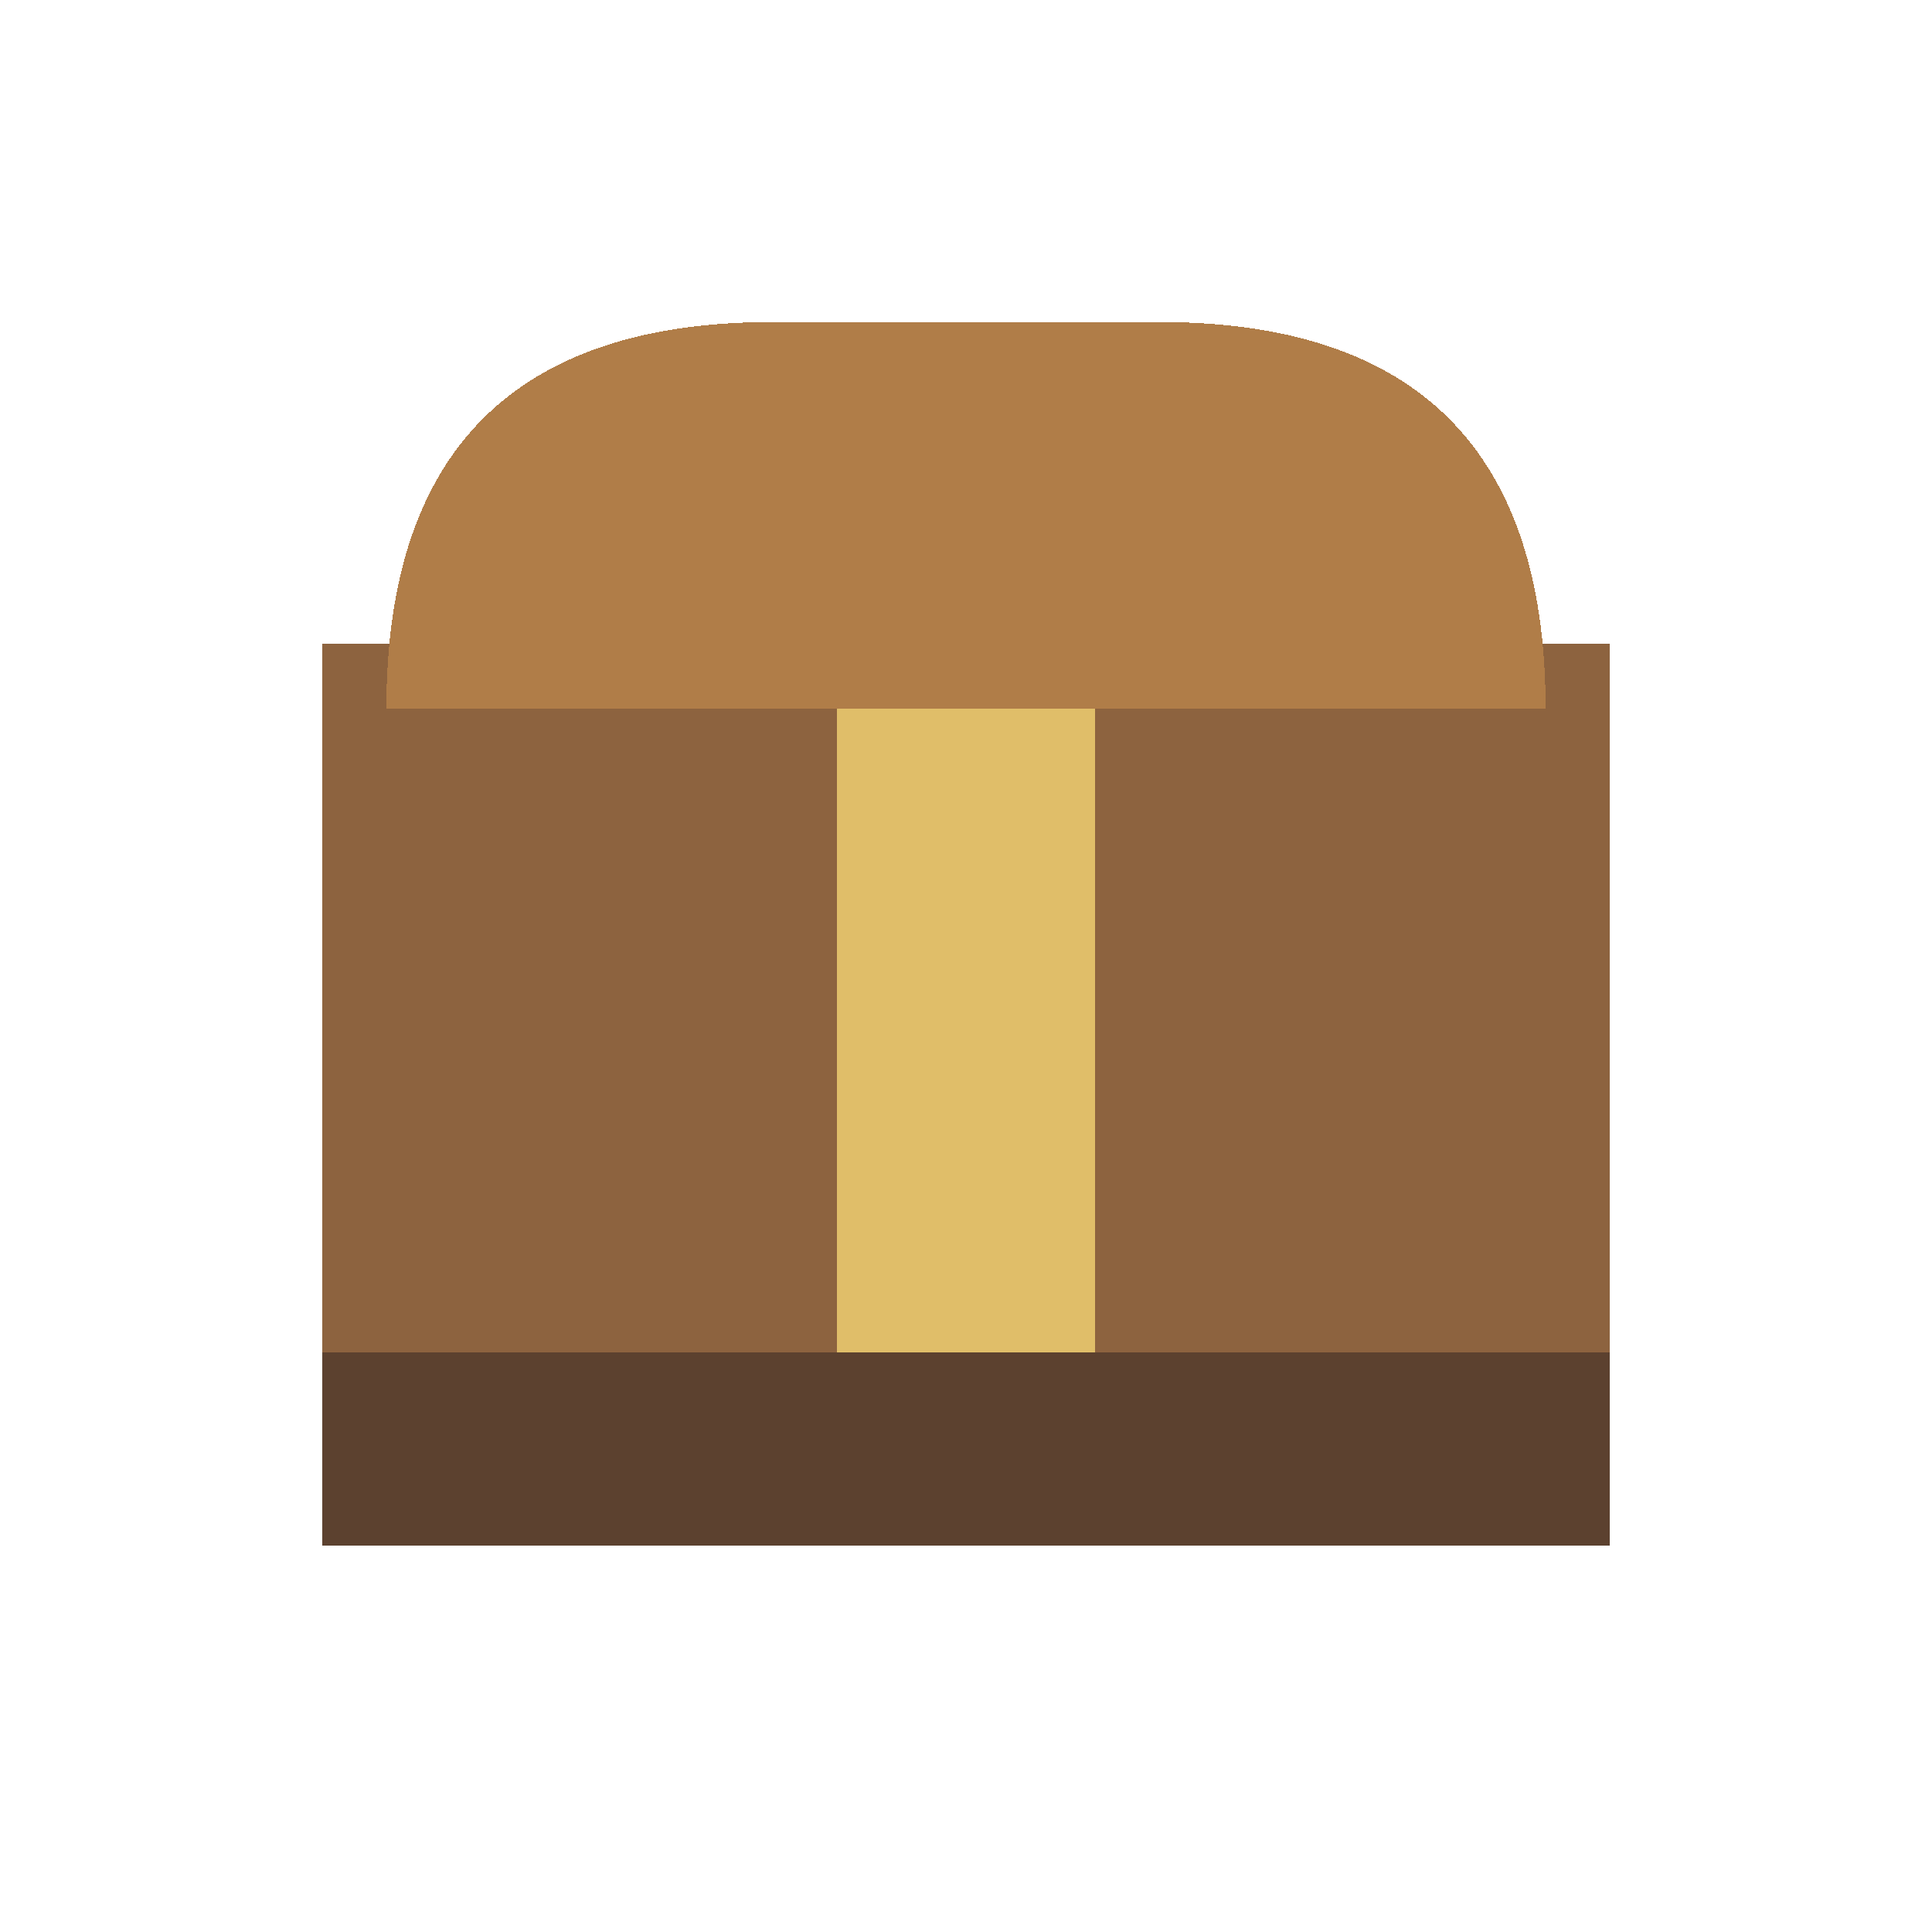
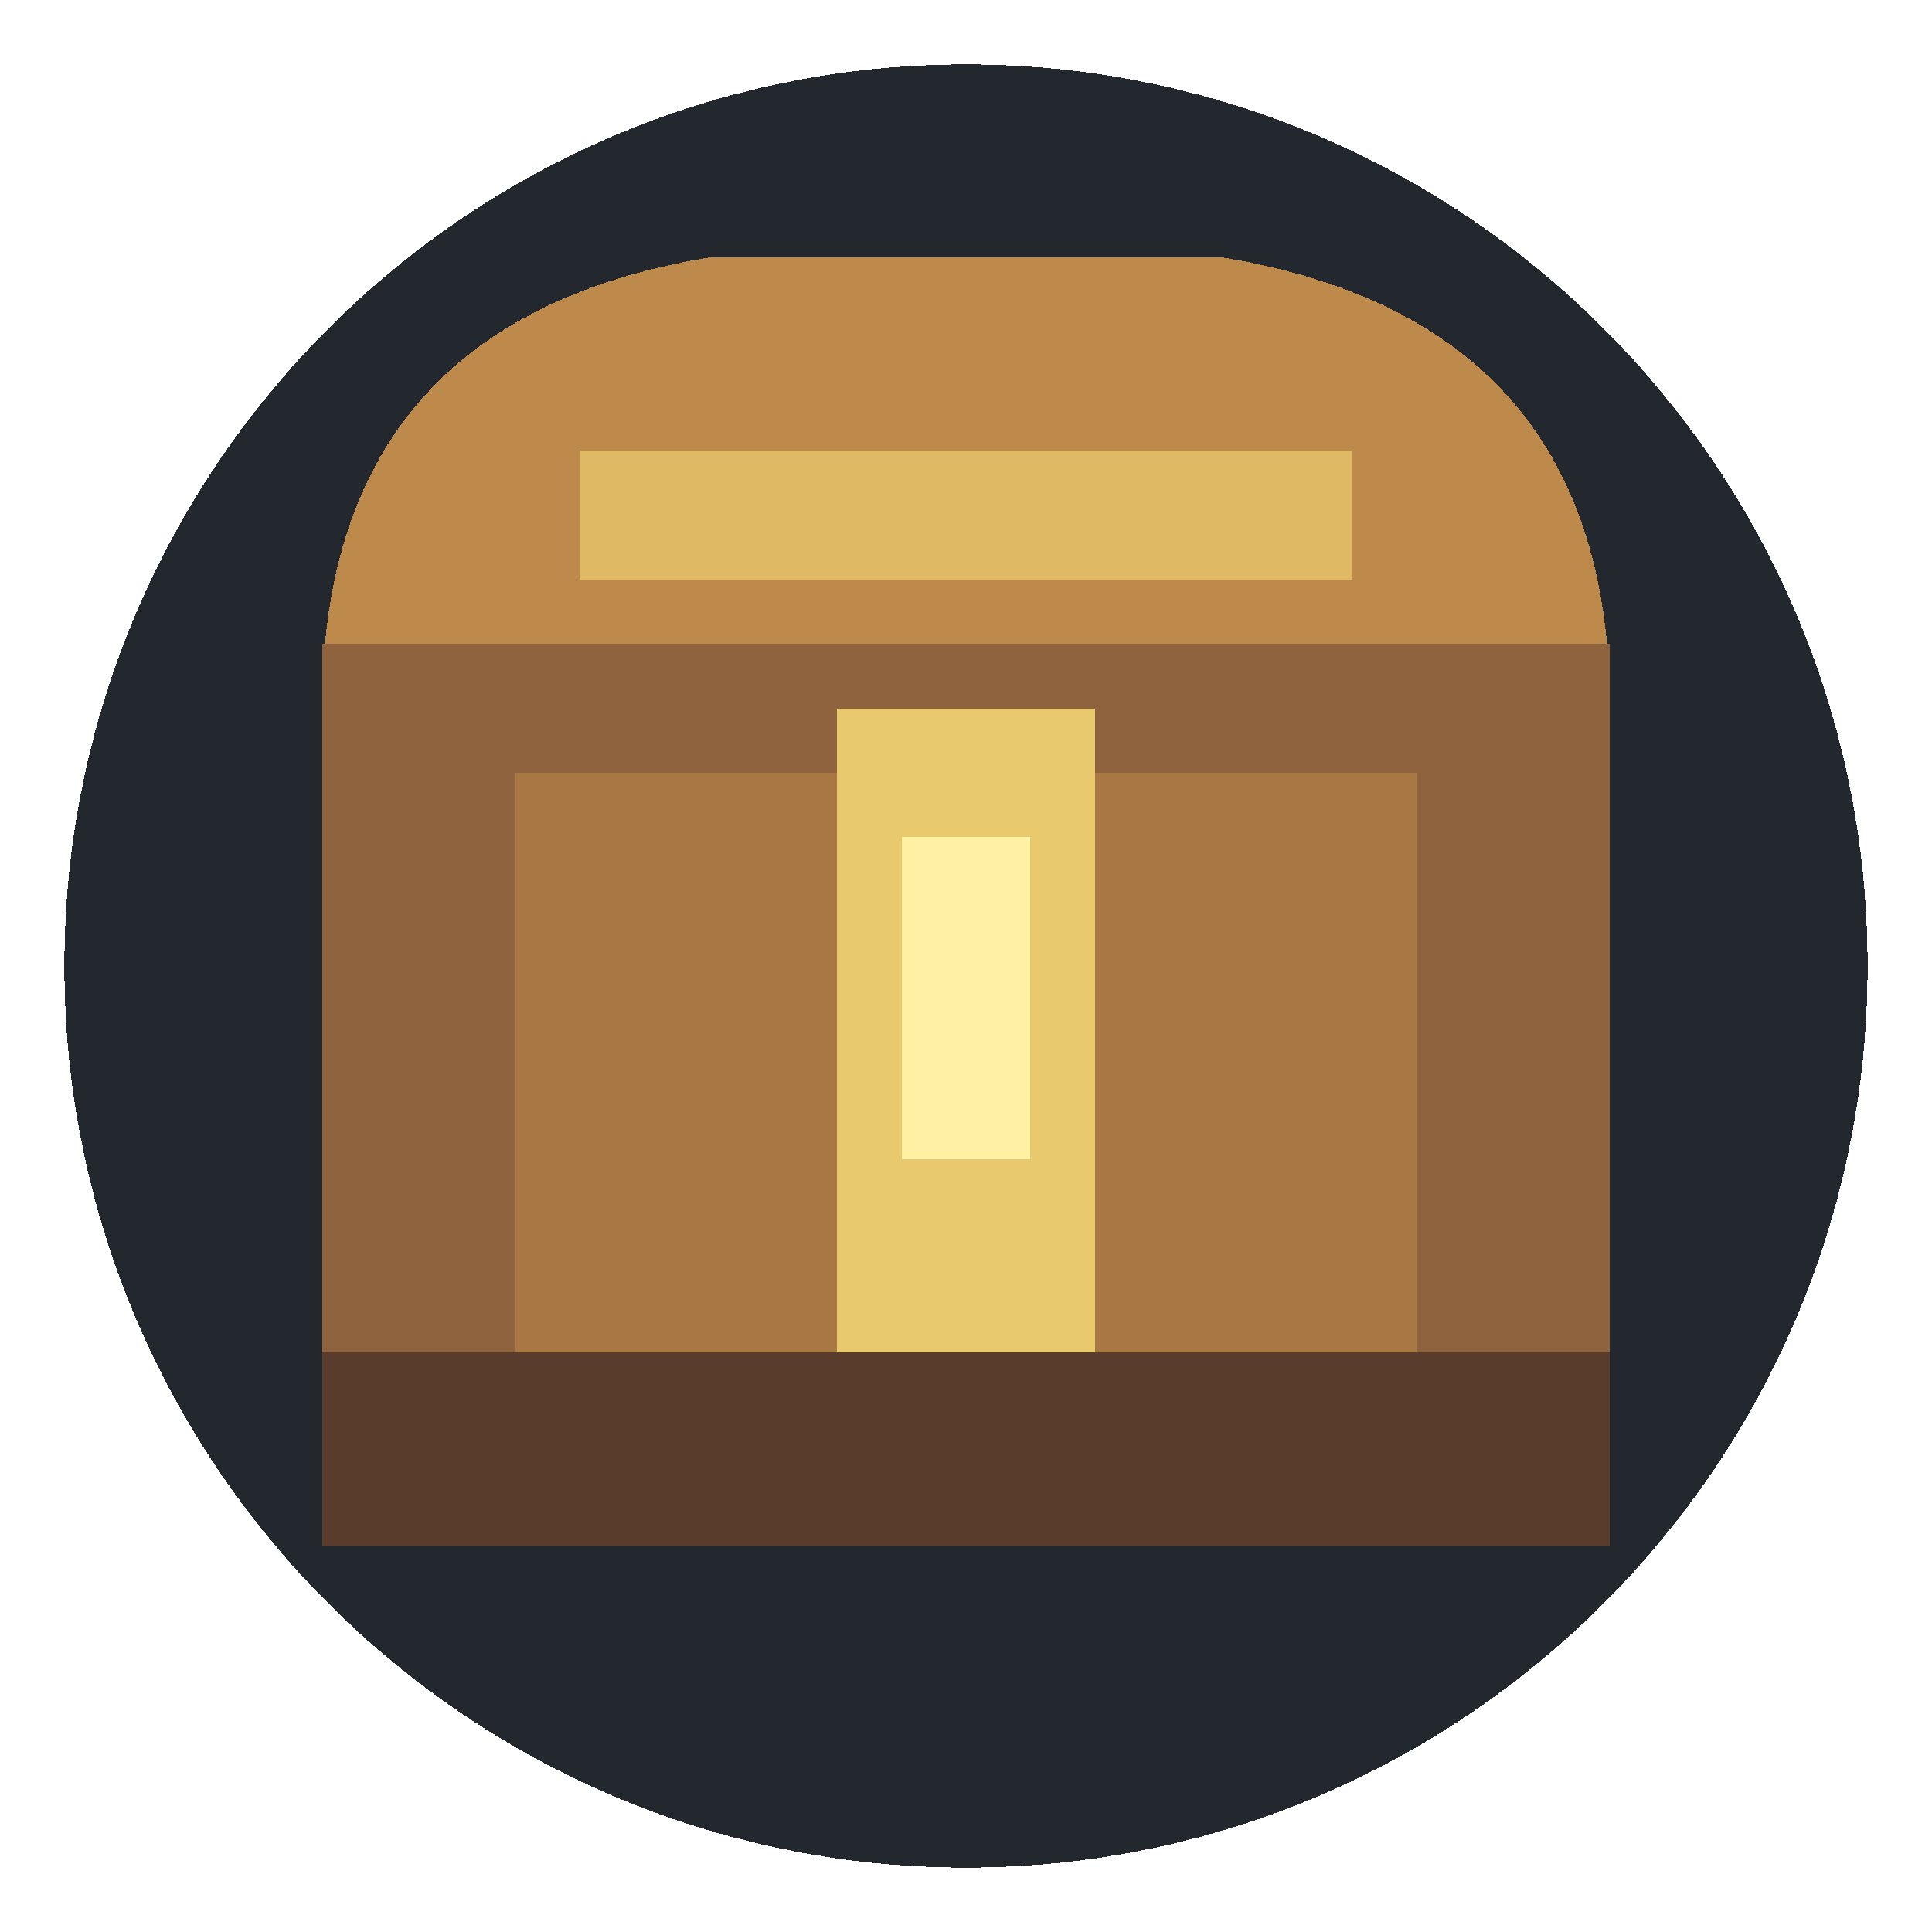
<svg xmlns="http://www.w3.org/2000/svg" width="30" height="30" viewBox="0 0 30 30" shape-rendering="crispEdges">
-   <rect x="5" y="10" width="20" height="14" fill="#8d633f" />
-   <path d="M6 11Q6 5 12 5H18Q24 5 24 11Z" fill="#b07d48" />
-   <rect x="13" y="11" width="4" height="10" fill="#e0be69" />
-   <rect x="5" y="21" width="20" height="3" fill="#5c412f" />
+   <circle cx="15" cy="15" r="14" fill="#0b1118" opacity=".9" />
+   <path d="M5 11Q5 5 11 4H19Q25 5 25 11Z" fill="#be8a4c" />
+   <rect x="5" y="10" width="20" height="14" fill="#8f633d" />
+   <rect x="8" y="12" width="14" height="9" fill="#a97744" />
+   <rect x="13" y="11" width="4" height="11" fill="#e8c96e" />
+   <rect x="14" y="13" width="2" height="5" fill="#fff1a3" />
+   <rect x="5" y="21" width="20" height="3" fill="#593c2b" />
+   <path d="M9 8H21" stroke="#e0b965" stroke-width="2" />
</svg>
